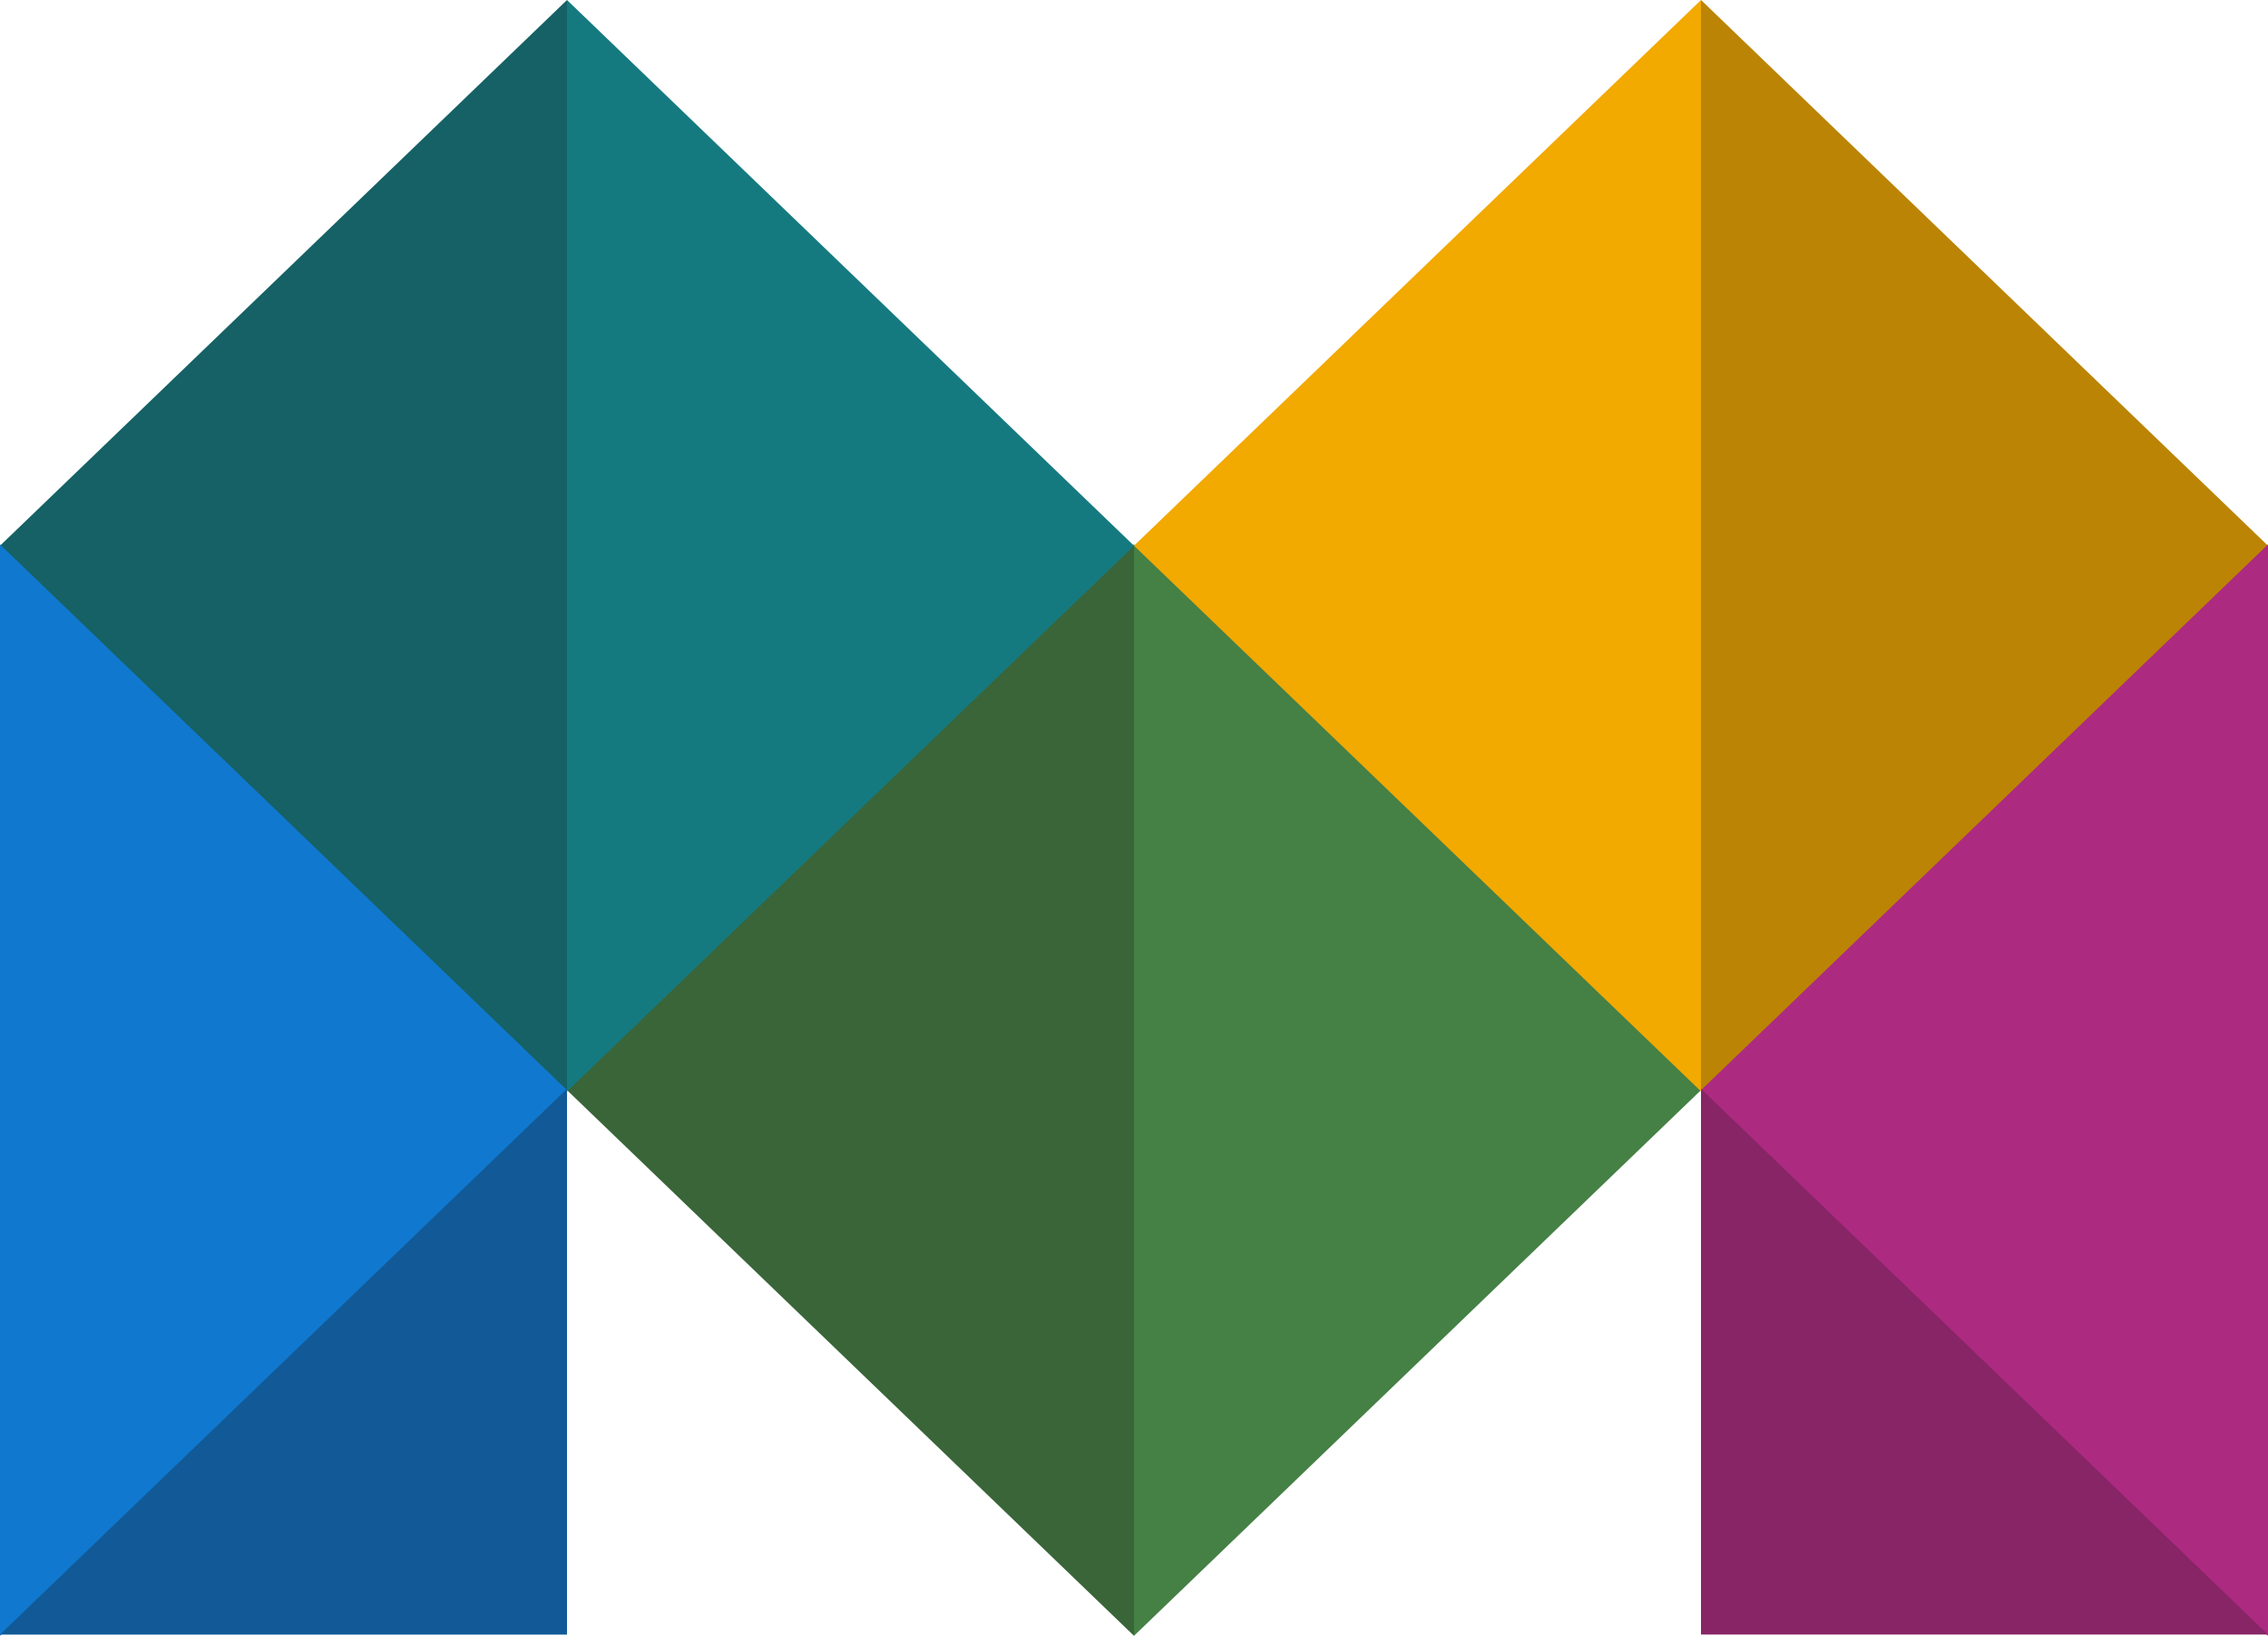
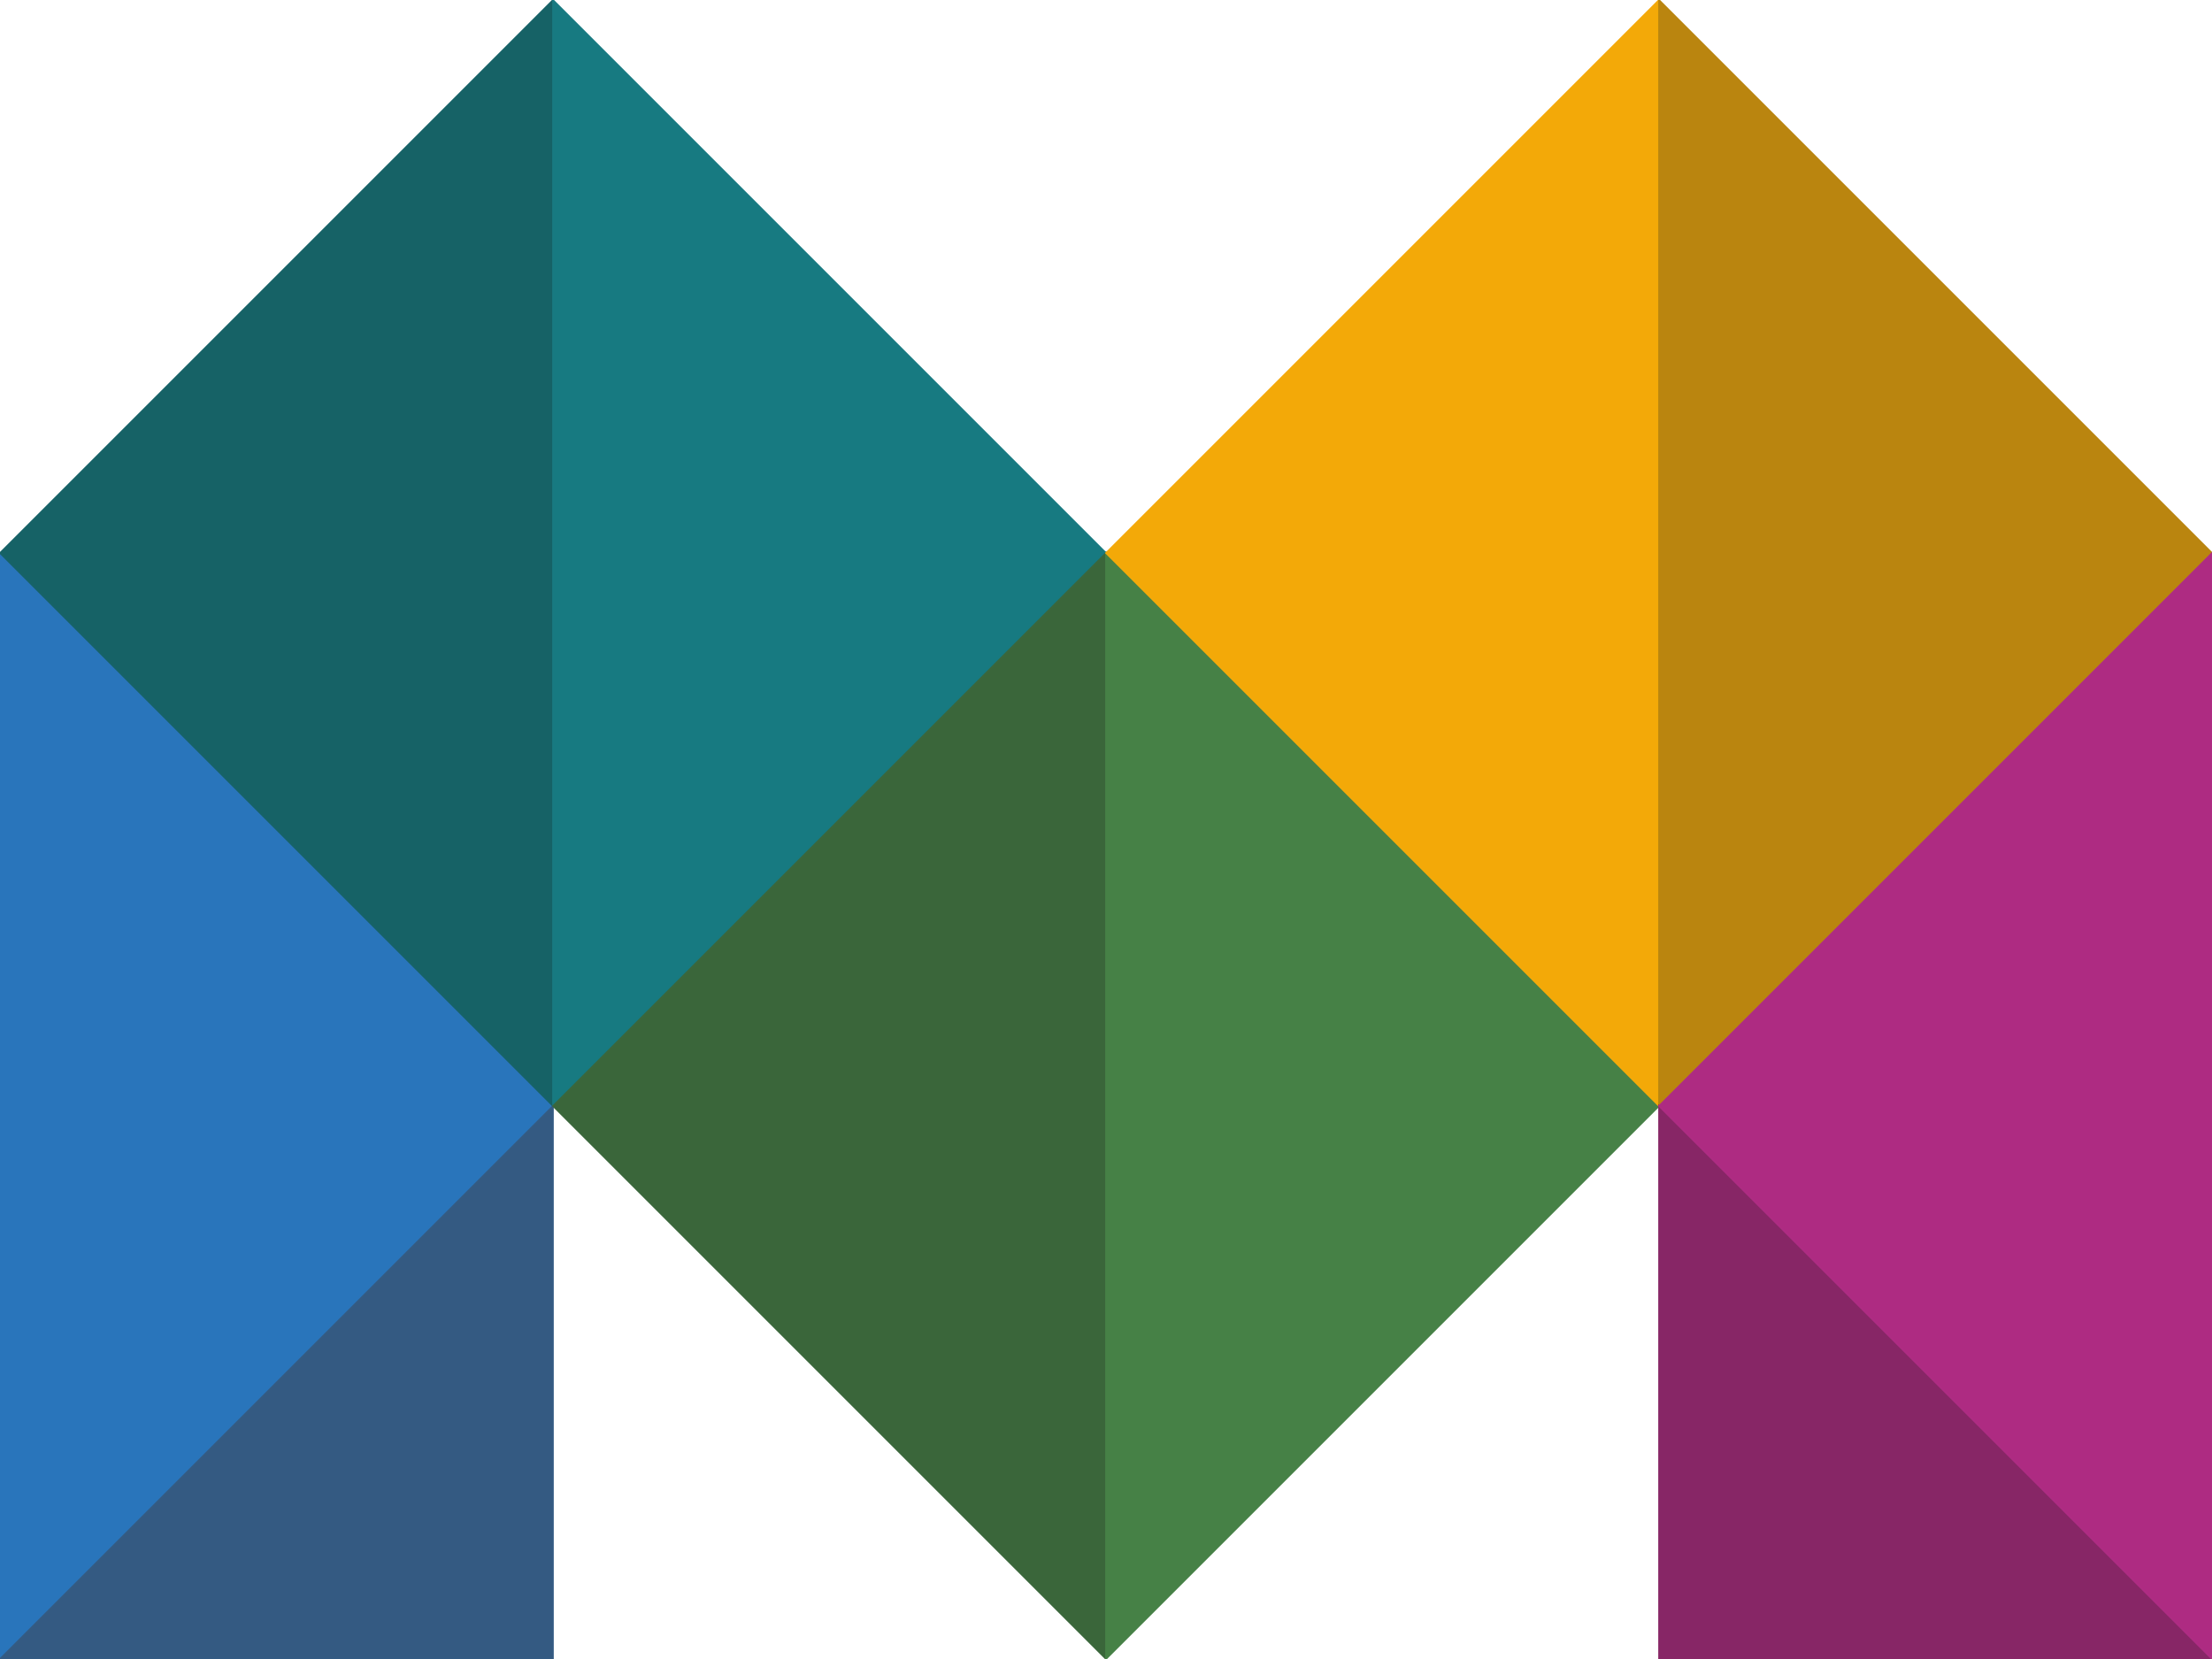
- <svg xmlns="http://www.w3.org/2000/svg" version="1.1" id="Layer_1" x="0px" y="0px" viewBox="0 0 900 649.01" style="enable-background:new 0 0 900 649.01;" xml:space="preserve">
-   <style type="text/css">
- 	.st0{fill:#396539;}
- 	.st1{fill:#458045;}
- 	.st2{fill:#156165;}
- 	.st3{fill:#157A80;}
- 	.st4{fill:#F2A900;}
- 	.st5{fill:#BB8405;}
- 	.st6{fill:#AD2A81;}
- 	.st7{fill:#872566;}
- 	.st8{fill:#1078CF;}
- 	.st9{fill:#161616;fill-opacity:0.3;}
- </style>
-   <path class="st0" d="M225,432.51L450,216v433.01L225,432.51z" />
-   <path class="st1" d="M675,432.51L450,649.01V216L675,432.51z" />
-   <path class="st2" d="M0,216.51L225,0v433.01L0,216.51z" />
-   <path class="st3" d="M450,216.51L225,433.01V0L450,216.51z" />
-   <path class="st4" d="M450,216.51L675,0v433.01L450,216.51z" />
-   <path class="st5" d="M900,216.51L675,433.01V0L900,216.51z" />
-   <path class="st6" d="M675,432.51L900,216v433.01L675,432.51z" />
-   <path class="st7" d="M900,648.51H675V432L900,648.51z" />
-   <path class="st8" d="M225,432.51L0,216v433.01L225,432.51z" />
-   <path class="st8" d="M0,648.51h225V432L0,648.51z" />
-   <path class="st9" d="M0,648.51h225V432L0,648.51z" />
+ <svg xmlns="http://www.w3.org/2000/svg" version="1.1" id="Layer_1" x="0px" y="0px" viewBox="0 0 360.792 270.594" enable-background="new 0 0 360.792 270.594" xml:space="preserve">
+   <polygon fill="#2975BB" stroke="#2A75BB" stroke-width="0.25" stroke-miterlimit="10" points="0,90.198 90.198,180.396 0,270.594   " />
+   <polygon fill="#166266" stroke="#166267" stroke-width="0.25" stroke-miterlimit="10" points="90.198,180.396 0,90.198 90.198,0 " />
+   <polygon fill="#177A81" stroke="#187A81" stroke-width="0.25" stroke-miterlimit="10" points="90.198,0 180.396,90.198   90.198,180.396 " />
+   <polygon fill="#345A82" stroke="#345B83" stroke-width="0.25" stroke-miterlimit="10" points="0,270.594 45.099,225.495   90.198,180.396 90.198,270.594 " />
+   <polygon fill="#3A663A" stroke="#3A673B" stroke-width="0.25" stroke-miterlimit="10" points="180.396,270.594 90.198,180.396   180.396,90.198 " />
+   <polygon fill="#468146" stroke="#468146" stroke-width="0.25" stroke-miterlimit="10" points="180.396,90.198 270.594,180.396   180.396,270.594 " />
+   <polygon fill="#F3A908" stroke="#F4A90A" stroke-width="0.25" stroke-miterlimit="10" points="270.594,180.396 180.396,90.198   270.594,0 " />
+   <polygon fill="#BA850F" stroke="#B9850F" stroke-width="0.25" stroke-miterlimit="10" points="270.594,0 360.792,90.198   270.594,180.396 " />
+   <polygon fill="#872666" stroke="#872666" stroke-width="0.25" stroke-miterlimit="10" points="270.594,270.594 270.594,180.396   315.693,225.495 360.792,270.594 " />
+   <polygon fill="#AE2B82" stroke="#AE2C83" stroke-width="0.25" stroke-miterlimit="10" points="360.792,270.594 270.594,180.396   360.792,90.198 " />
</svg>
